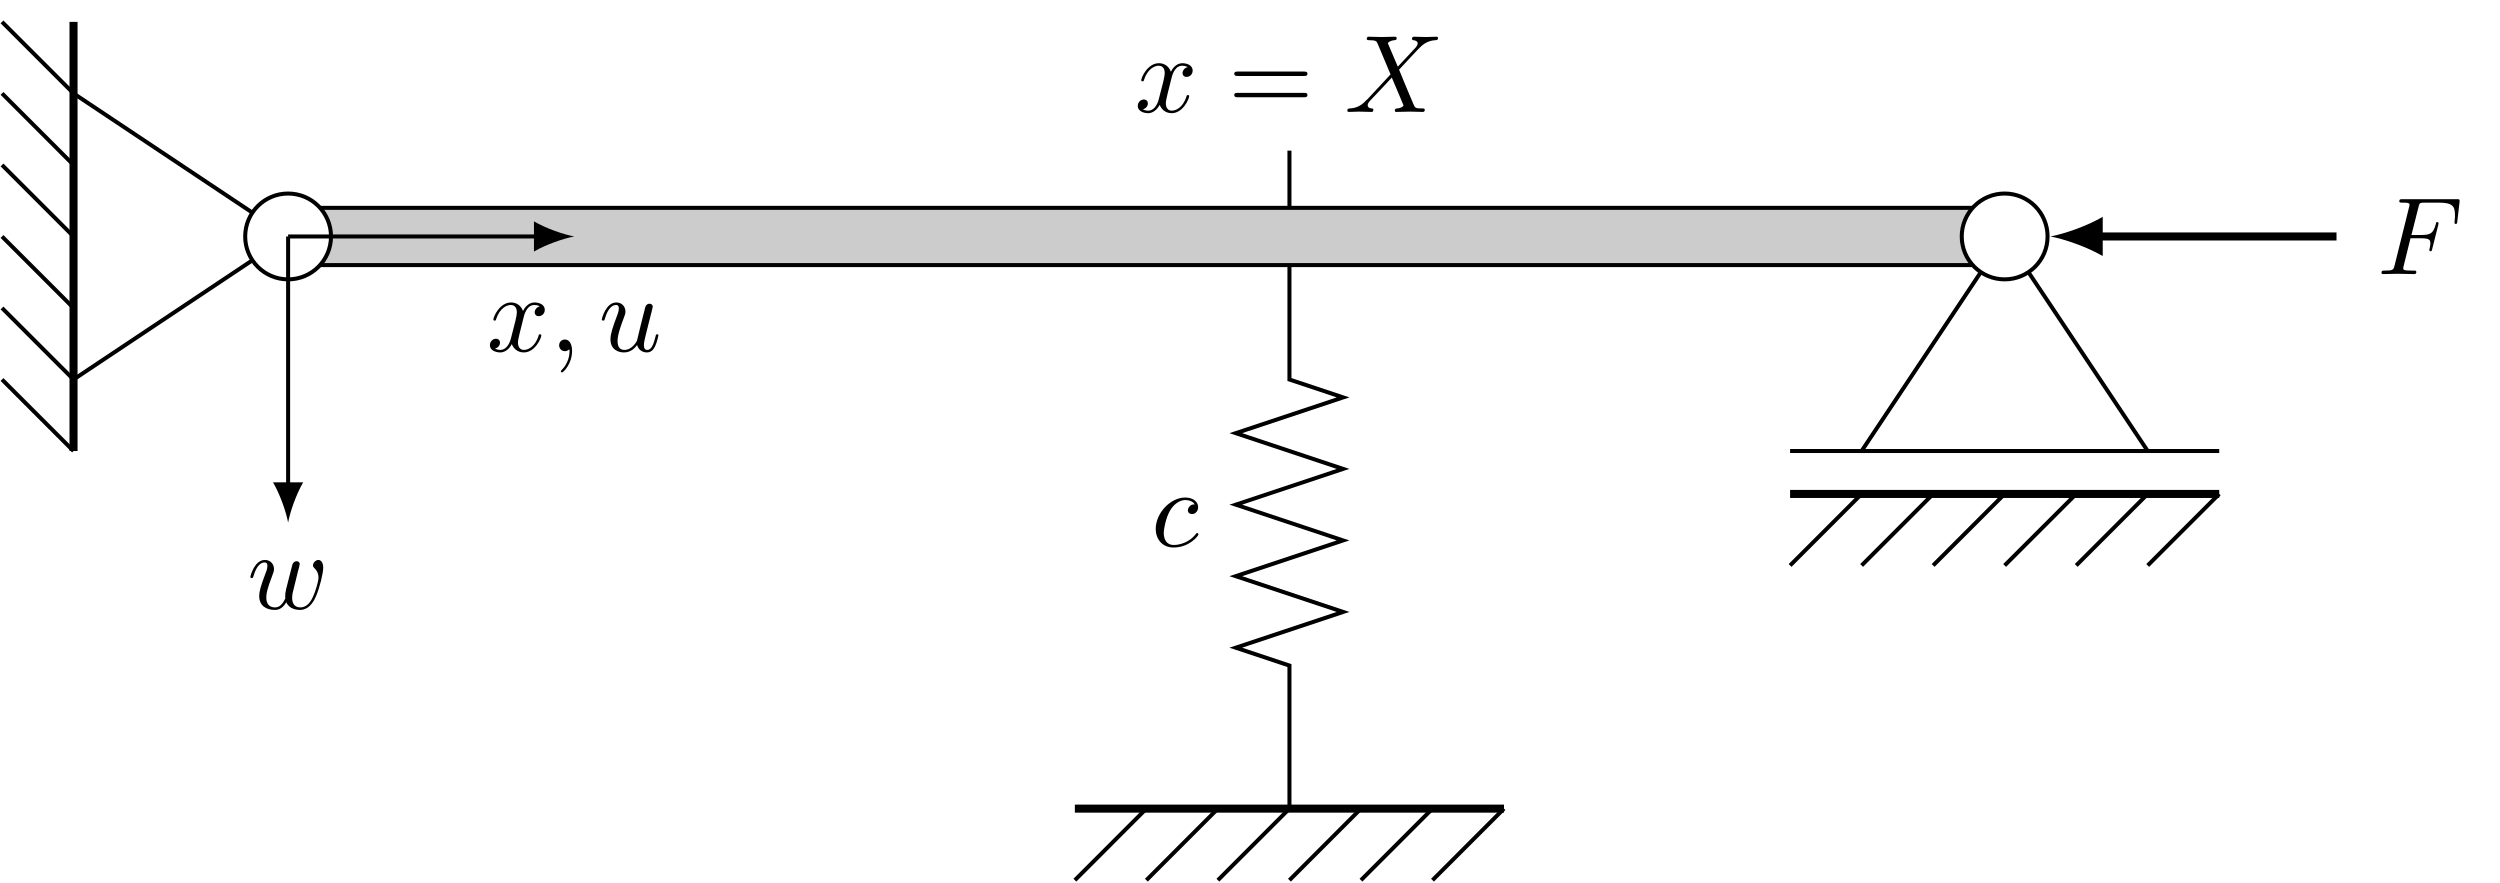
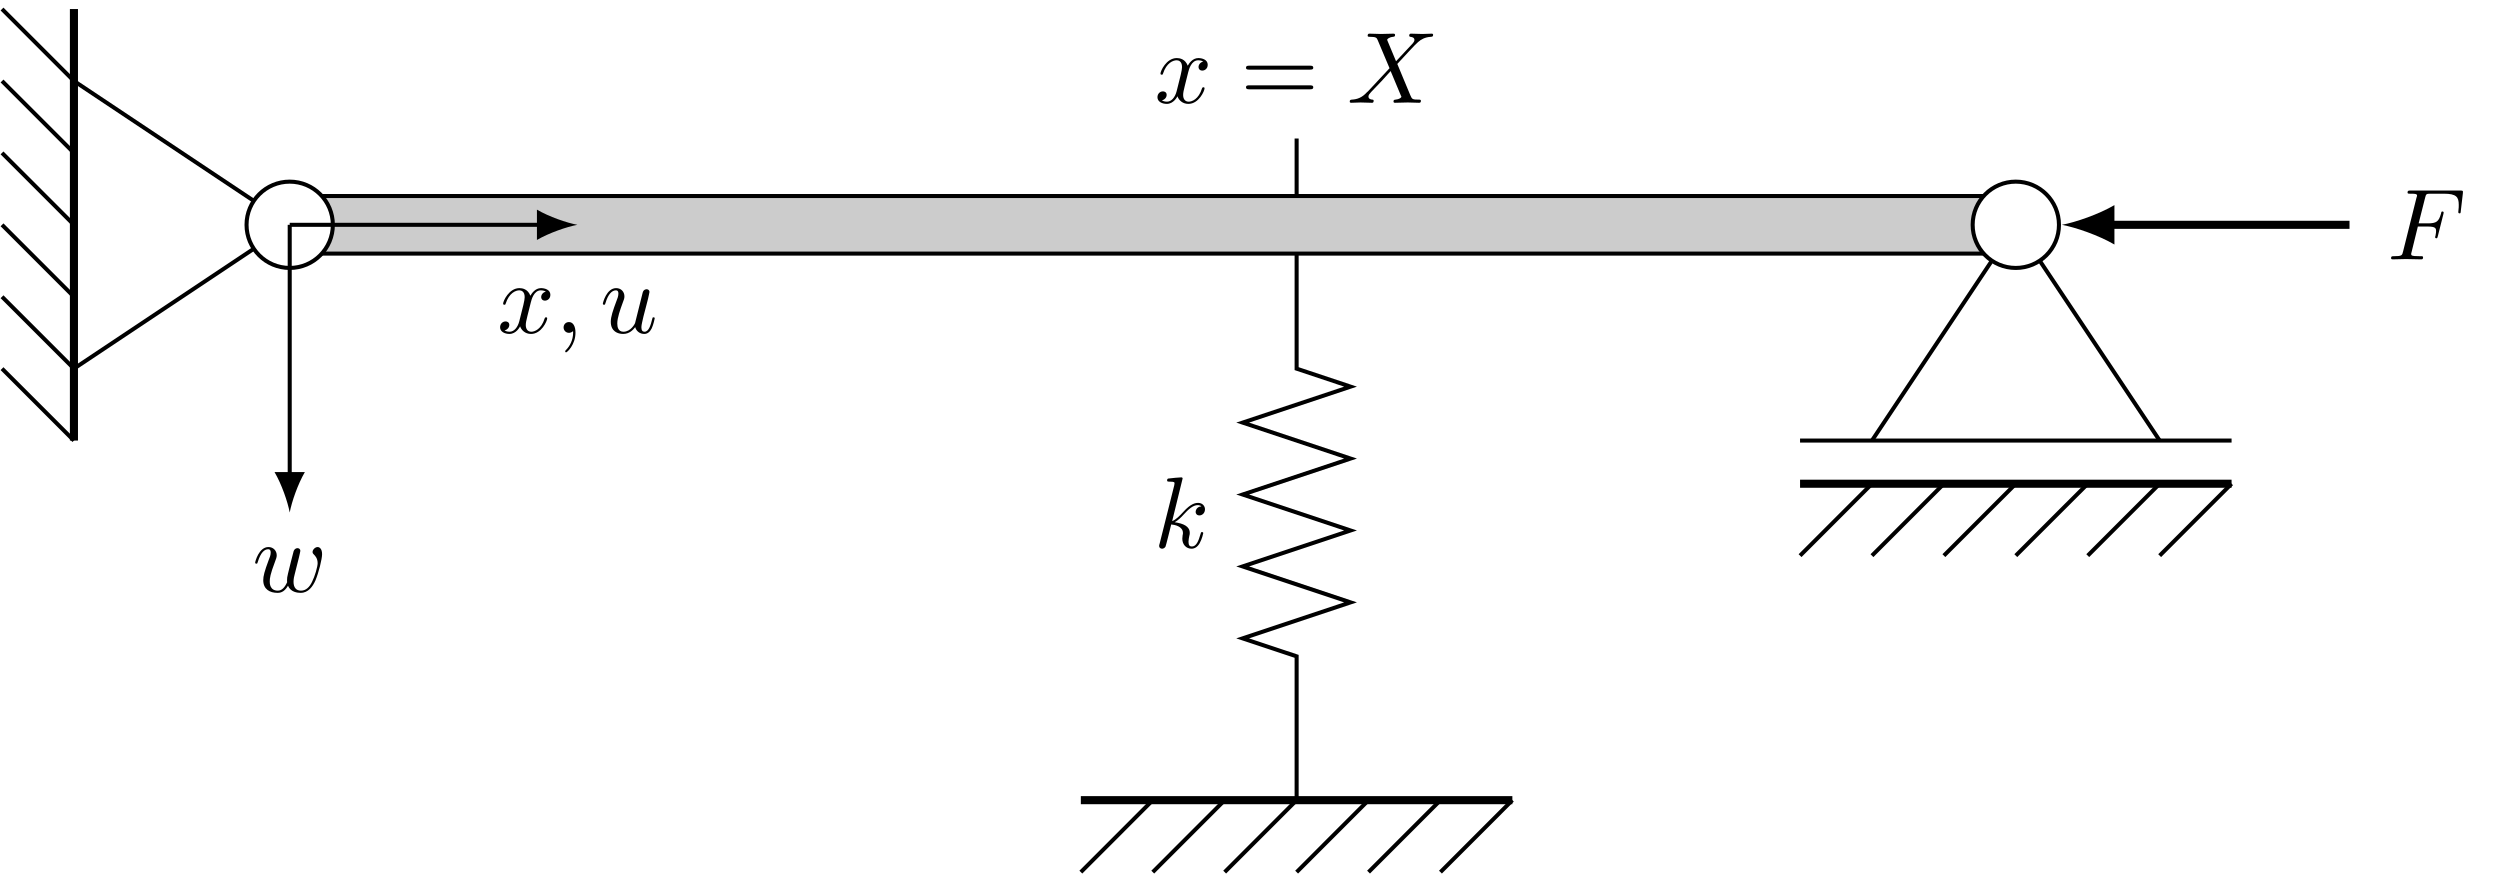
- <svg xmlns="http://www.w3.org/2000/svg" xmlns:xlink="http://www.w3.org/1999/xlink" width="247.707" height="87.408" viewBox="0 0 247.707 87.408">
+ <svg xmlns="http://www.w3.org/2000/svg" xmlns:xlink="http://www.w3.org/1999/xlink" width="492.672" height="172.262" viewBox="0 0 246.336 86.131">
  <defs>
    <g>
      <g id="glyph-0-0">
-         <path d="M 4.312 -4.141 C 4.141 -4.141 3.984 -4.141 3.844 -3.984 C 3.672 -3.828 3.641 -3.641 3.641 -3.562 C 3.641 -3.297 3.844 -3.188 4.047 -3.188 C 4.359 -3.188 4.656 -3.453 4.656 -3.875 C 4.656 -4.422 4.141 -4.828 3.375 -4.828 C 1.891 -4.828 0.453 -3.266 0.453 -1.719 C 0.453 -0.734 1.078 0.125 2.219 0.125 C 3.781 0.125 4.688 -1.031 4.688 -1.172 C 4.688 -1.234 4.625 -1.312 4.562 -1.312 C 4.5 -1.312 4.484 -1.281 4.422 -1.203 C 3.562 -0.125 2.359 -0.125 2.234 -0.125 C 1.547 -0.125 1.25 -0.656 1.25 -1.312 C 1.25 -1.75 1.469 -2.812 1.844 -3.484 C 2.188 -4.109 2.781 -4.578 3.375 -4.578 C 3.75 -4.578 4.172 -4.438 4.312 -4.141 Z M 4.312 -4.141 " />
+         <path d="M 2.859 -6.812 C 2.859 -6.812 2.859 -6.922 2.734 -6.922 C 2.5 -6.922 1.781 -6.844 1.516 -6.812 C 1.438 -6.812 1.328 -6.797 1.328 -6.625 C 1.328 -6.5 1.422 -6.5 1.562 -6.5 C 2.047 -6.5 2.062 -6.438 2.062 -6.328 L 2.031 -6.125 L 0.594 -0.391 C 0.547 -0.25 0.547 -0.234 0.547 -0.172 C 0.547 0.062 0.75 0.109 0.844 0.109 C 0.969 0.109 1.109 0.016 1.172 -0.094 C 1.219 -0.188 1.672 -2.031 1.734 -2.281 C 2.078 -2.25 2.891 -2.094 2.891 -1.438 C 2.891 -1.359 2.891 -1.328 2.859 -1.219 C 2.844 -1.109 2.828 -0.984 2.828 -0.875 C 2.828 -0.297 3.219 0.109 3.734 0.109 C 4.031 0.109 4.312 -0.047 4.531 -0.422 C 4.781 -0.859 4.891 -1.406 4.891 -1.422 C 4.891 -1.531 4.797 -1.531 4.766 -1.531 C 4.672 -1.531 4.656 -1.484 4.625 -1.344 C 4.422 -0.625 4.203 -0.109 3.766 -0.109 C 3.562 -0.109 3.438 -0.219 3.438 -0.578 C 3.438 -0.75 3.484 -0.984 3.516 -1.141 C 3.562 -1.312 3.562 -1.344 3.562 -1.453 C 3.562 -2.094 2.938 -2.375 2.078 -2.5 C 2.391 -2.672 2.719 -2.984 2.938 -3.234 C 3.422 -3.766 3.875 -4.188 4.359 -4.188 C 4.422 -4.188 4.438 -4.188 4.453 -4.172 C 4.578 -4.156 4.578 -4.156 4.672 -4.094 C 4.688 -4.094 4.688 -4.078 4.703 -4.062 C 4.234 -4.031 4.141 -3.641 4.141 -3.516 C 4.141 -3.359 4.25 -3.172 4.516 -3.172 C 4.781 -3.172 5.062 -3.391 5.062 -3.781 C 5.062 -4.078 4.828 -4.406 4.391 -4.406 C 4.109 -4.406 3.656 -4.328 2.938 -3.531 C 2.594 -3.156 2.203 -2.75 1.828 -2.609 Z M 2.859 -6.812 " />
      </g>
      <g id="glyph-0-1">
-         <path d="M 5.031 -3.703 C 5.094 -3.938 5.203 -4.344 5.203 -4.406 C 5.203 -4.609 5.047 -4.703 4.891 -4.703 C 4.75 -4.703 4.562 -4.609 4.484 -4.391 C 4.453 -4.312 3.938 -2.234 3.859 -1.953 C 3.781 -1.625 3.766 -1.422 3.766 -1.234 C 3.766 -1.109 3.766 -1.094 3.781 -1.031 C 3.516 -0.453 3.203 -0.125 2.766 -0.125 C 1.891 -0.125 1.891 -0.922 1.891 -1.109 C 1.891 -1.469 1.953 -1.891 2.469 -3.234 C 2.578 -3.562 2.656 -3.703 2.656 -3.922 C 2.656 -4.422 2.297 -4.828 1.75 -4.828 C 0.719 -4.828 0.312 -3.234 0.312 -3.141 C 0.312 -3.031 0.422 -3.031 0.453 -3.031 C 0.562 -3.031 0.562 -3.047 0.625 -3.234 C 0.922 -4.25 1.344 -4.578 1.719 -4.578 C 1.828 -4.578 2 -4.562 2 -4.219 C 2 -3.953 1.875 -3.641 1.797 -3.453 C 1.312 -2.172 1.188 -1.672 1.188 -1.25 C 1.188 -0.266 1.922 0.125 2.734 0.125 C 2.922 0.125 3.438 0.125 3.875 -0.641 C 4.156 0.047 4.906 0.125 5.234 0.125 C 6.047 0.125 6.531 -0.562 6.812 -1.219 C 7.188 -2.078 7.531 -3.531 7.531 -4.062 C 7.531 -4.656 7.234 -4.828 7.062 -4.828 C 6.781 -4.828 6.516 -4.531 6.516 -4.297 C 6.516 -4.156 6.578 -4.094 6.672 -4 C 6.797 -3.875 7.062 -3.594 7.062 -3.078 C 7.062 -2.703 6.75 -1.641 6.469 -1.078 C 6.188 -0.5 5.797 -0.125 5.266 -0.125 C 4.75 -0.125 4.453 -0.453 4.453 -1.062 C 4.453 -1.375 4.531 -1.719 4.578 -1.859 Z M 5.031 -3.703 " />
+         <path d="M 4.609 -3.375 C 4.656 -3.594 4.75 -3.969 4.75 -4.031 C 4.75 -4.203 4.609 -4.297 4.469 -4.297 C 4.344 -4.297 4.172 -4.219 4.094 -4.016 C 4.062 -3.953 3.594 -2.047 3.531 -1.781 C 3.453 -1.484 3.438 -1.312 3.438 -1.125 C 3.438 -1.016 3.438 -1 3.453 -0.953 C 3.219 -0.422 2.922 -0.109 2.531 -0.109 C 1.734 -0.109 1.734 -0.844 1.734 -1.016 C 1.734 -1.328 1.781 -1.719 2.25 -2.953 C 2.359 -3.25 2.422 -3.391 2.422 -3.594 C 2.422 -4.031 2.094 -4.406 1.609 -4.406 C 0.656 -4.406 0.297 -2.953 0.297 -2.875 C 0.297 -2.766 0.391 -2.766 0.406 -2.766 C 0.516 -2.766 0.516 -2.797 0.562 -2.953 C 0.844 -3.875 1.219 -4.188 1.578 -4.188 C 1.672 -4.188 1.828 -4.172 1.828 -3.859 C 1.828 -3.609 1.719 -3.328 1.641 -3.156 C 1.203 -1.984 1.094 -1.531 1.094 -1.141 C 1.094 -0.234 1.75 0.109 2.5 0.109 C 2.672 0.109 3.141 0.109 3.531 -0.594 C 3.797 0.047 4.484 0.109 4.781 0.109 C 5.531 0.109 5.969 -0.516 6.234 -1.109 C 6.562 -1.891 6.891 -3.234 6.891 -3.703 C 6.891 -4.25 6.625 -4.406 6.453 -4.406 C 6.203 -4.406 5.953 -4.141 5.953 -3.922 C 5.953 -3.797 6.016 -3.734 6.094 -3.656 C 6.203 -3.547 6.453 -3.297 6.453 -2.812 C 6.453 -2.469 6.172 -1.5 5.906 -0.984 C 5.656 -0.453 5.297 -0.109 4.812 -0.109 C 4.344 -0.109 4.078 -0.406 4.078 -0.984 C 4.078 -1.25 4.141 -1.562 4.188 -1.703 Z M 4.609 -3.375 " />
      </g>
      <g id="glyph-0-2">
-         <path d="M 3.641 -3.297 C 3.703 -3.578 3.953 -4.578 4.719 -4.578 C 4.781 -4.578 5.031 -4.578 5.266 -4.438 C 4.969 -4.391 4.75 -4.109 4.75 -3.844 C 4.75 -3.672 4.859 -3.469 5.156 -3.469 C 5.406 -3.469 5.75 -3.672 5.75 -4.094 C 5.75 -4.672 5.109 -4.828 4.734 -4.828 C 4.094 -4.828 3.719 -4.25 3.594 -3.984 C 3.312 -4.719 2.719 -4.828 2.406 -4.828 C 1.281 -4.828 0.656 -3.406 0.656 -3.141 C 0.656 -3.031 0.766 -3.031 0.781 -3.031 C 0.875 -3.031 0.906 -3.047 0.922 -3.156 C 1.297 -4.312 2.016 -4.578 2.391 -4.578 C 2.594 -4.578 2.984 -4.484 2.984 -3.844 C 2.984 -3.516 2.797 -2.781 2.391 -1.25 C 2.219 -0.578 1.828 -0.125 1.359 -0.125 C 1.281 -0.125 1.031 -0.125 0.812 -0.266 C 1.078 -0.312 1.312 -0.547 1.312 -0.844 C 1.312 -1.141 1.078 -1.234 0.922 -1.234 C 0.594 -1.234 0.312 -0.953 0.312 -0.594 C 0.312 -0.094 0.859 0.125 1.344 0.125 C 2.062 0.125 2.453 -0.641 2.484 -0.703 C 2.625 -0.312 3.016 0.125 3.672 0.125 C 4.781 0.125 5.406 -1.281 5.406 -1.562 C 5.406 -1.672 5.312 -1.672 5.281 -1.672 C 5.188 -1.672 5.156 -1.625 5.141 -1.547 C 4.781 -0.375 4.031 -0.125 3.688 -0.125 C 3.266 -0.125 3.094 -0.469 3.094 -0.844 C 3.094 -1.078 3.156 -1.312 3.266 -1.797 Z M 3.641 -3.297 " />
+         <path d="M 3.328 -3.016 C 3.391 -3.266 3.625 -4.188 4.312 -4.188 C 4.359 -4.188 4.609 -4.188 4.812 -4.062 C 4.531 -4 4.344 -3.766 4.344 -3.516 C 4.344 -3.359 4.453 -3.172 4.719 -3.172 C 4.938 -3.172 5.25 -3.344 5.25 -3.75 C 5.25 -4.266 4.672 -4.406 4.328 -4.406 C 3.75 -4.406 3.406 -3.875 3.281 -3.656 C 3.031 -4.312 2.5 -4.406 2.203 -4.406 C 1.172 -4.406 0.594 -3.125 0.594 -2.875 C 0.594 -2.766 0.703 -2.766 0.719 -2.766 C 0.797 -2.766 0.828 -2.797 0.844 -2.875 C 1.188 -3.938 1.844 -4.188 2.188 -4.188 C 2.375 -4.188 2.719 -4.094 2.719 -3.516 C 2.719 -3.203 2.547 -2.547 2.188 -1.141 C 2.031 -0.531 1.672 -0.109 1.234 -0.109 C 1.172 -0.109 0.953 -0.109 0.734 -0.234 C 0.984 -0.297 1.203 -0.5 1.203 -0.781 C 1.203 -1.047 0.984 -1.125 0.844 -1.125 C 0.531 -1.125 0.297 -0.875 0.297 -0.547 C 0.297 -0.094 0.781 0.109 1.219 0.109 C 1.891 0.109 2.25 -0.594 2.266 -0.641 C 2.391 -0.281 2.75 0.109 3.344 0.109 C 4.375 0.109 4.938 -1.172 4.938 -1.422 C 4.938 -1.531 4.859 -1.531 4.828 -1.531 C 4.734 -1.531 4.719 -1.484 4.688 -1.422 C 4.359 -0.344 3.688 -0.109 3.375 -0.109 C 2.984 -0.109 2.828 -0.422 2.828 -0.766 C 2.828 -0.984 2.875 -1.203 2.984 -1.641 Z M 3.328 -3.016 " />
      </g>
      <g id="glyph-0-3">
-         <path d="M 2.219 -0.016 C 2.219 -0.734 1.938 -1.156 1.516 -1.156 C 1.156 -1.156 0.938 -0.891 0.938 -0.578 C 0.938 -0.281 1.156 0 1.516 0 C 1.641 0 1.781 -0.047 1.891 -0.141 C 1.938 -0.156 1.938 -0.172 1.953 -0.172 C 1.969 -0.172 1.969 -0.156 1.969 -0.016 C 1.969 0.797 1.594 1.453 1.234 1.812 C 1.109 1.938 1.109 1.953 1.109 1.984 C 1.109 2.062 1.172 2.109 1.219 2.109 C 1.344 2.109 2.219 1.266 2.219 -0.016 Z M 2.219 -0.016 " />
+         <path d="M 2.031 -0.016 C 2.031 -0.672 1.781 -1.062 1.391 -1.062 C 1.062 -1.062 0.859 -0.812 0.859 -0.531 C 0.859 -0.266 1.062 0 1.391 0 C 1.5 0 1.641 -0.047 1.734 -0.125 C 1.766 -0.156 1.781 -0.156 1.781 -0.156 C 1.797 -0.156 1.797 -0.156 1.797 -0.016 C 1.797 0.734 1.453 1.328 1.125 1.656 C 1.016 1.766 1.016 1.781 1.016 1.812 C 1.016 1.891 1.062 1.922 1.109 1.922 C 1.219 1.922 2.031 1.156 2.031 -0.016 Z M 2.031 -0.016 " />
      </g>
      <g id="glyph-0-4">
-         <path d="M 3.812 -0.609 C 3.938 -0.156 4.312 0.125 4.781 0.125 C 5.172 0.125 5.422 -0.125 5.594 -0.484 C 5.781 -0.875 5.922 -1.531 5.922 -1.562 C 5.922 -1.672 5.828 -1.672 5.797 -1.672 C 5.688 -1.672 5.672 -1.625 5.641 -1.469 C 5.484 -0.859 5.281 -0.125 4.828 -0.125 C 4.594 -0.125 4.484 -0.266 4.484 -0.625 C 4.484 -0.859 4.609 -1.375 4.703 -1.75 L 5 -2.938 C 5.031 -3.094 5.141 -3.516 5.188 -3.672 C 5.25 -3.922 5.359 -4.344 5.359 -4.406 C 5.359 -4.609 5.203 -4.703 5.031 -4.703 C 4.984 -4.703 4.703 -4.688 4.609 -4.312 C 4.406 -3.516 3.922 -1.609 3.797 -1.031 C 3.781 -1 3.344 -0.125 2.547 -0.125 C 1.984 -0.125 1.875 -0.609 1.875 -1.016 C 1.875 -1.625 2.188 -2.484 2.469 -3.234 C 2.594 -3.562 2.656 -3.719 2.656 -3.922 C 2.656 -4.422 2.297 -4.828 1.75 -4.828 C 0.719 -4.828 0.312 -3.234 0.312 -3.141 C 0.312 -3.031 0.422 -3.031 0.453 -3.031 C 0.562 -3.031 0.562 -3.047 0.625 -3.234 C 0.891 -4.172 1.312 -4.578 1.719 -4.578 C 1.828 -4.578 2 -4.562 2 -4.219 C 2 -3.953 1.875 -3.641 1.812 -3.484 C 1.406 -2.406 1.172 -1.719 1.172 -1.188 C 1.172 -0.156 1.938 0.125 2.516 0.125 C 3.234 0.125 3.625 -0.375 3.812 -0.609 Z M 3.812 -0.609 " />
+         <path d="M 3.484 -0.562 C 3.594 -0.156 3.953 0.109 4.375 0.109 C 4.719 0.109 4.953 -0.125 5.109 -0.438 C 5.281 -0.797 5.406 -1.406 5.406 -1.422 C 5.406 -1.531 5.328 -1.531 5.297 -1.531 C 5.188 -1.531 5.188 -1.484 5.156 -1.344 C 5.016 -0.781 4.828 -0.109 4.406 -0.109 C 4.203 -0.109 4.094 -0.234 4.094 -0.562 C 4.094 -0.781 4.219 -1.25 4.297 -1.609 L 4.578 -2.688 C 4.609 -2.828 4.703 -3.203 4.75 -3.359 C 4.797 -3.594 4.891 -3.969 4.891 -4.031 C 4.891 -4.203 4.75 -4.297 4.609 -4.297 C 4.562 -4.297 4.297 -4.281 4.219 -3.953 C 4.031 -3.219 3.594 -1.469 3.469 -0.953 C 3.453 -0.906 3.062 -0.109 2.328 -0.109 C 1.812 -0.109 1.719 -0.562 1.719 -0.922 C 1.719 -1.484 2 -2.266 2.25 -2.953 C 2.375 -3.266 2.422 -3.406 2.422 -3.594 C 2.422 -4.031 2.109 -4.406 1.609 -4.406 C 0.656 -4.406 0.297 -2.953 0.297 -2.875 C 0.297 -2.766 0.391 -2.766 0.406 -2.766 C 0.516 -2.766 0.516 -2.797 0.562 -2.953 C 0.812 -3.812 1.203 -4.188 1.578 -4.188 C 1.672 -4.188 1.828 -4.172 1.828 -3.859 C 1.828 -3.625 1.719 -3.328 1.656 -3.188 C 1.281 -2.188 1.078 -1.578 1.078 -1.094 C 1.078 -0.141 1.766 0.109 2.297 0.109 C 2.953 0.109 3.312 -0.344 3.484 -0.562 Z M 3.484 -0.562 " />
      </g>
      <g id="glyph-0-5">
-         <path d="M 3.297 -3.547 L 4.359 -3.547 C 5.188 -3.547 5.266 -3.375 5.266 -3.047 C 5.266 -2.984 5.266 -2.844 5.188 -2.516 C 5.172 -2.469 5.156 -2.422 5.156 -2.406 C 5.156 -2.312 5.219 -2.266 5.297 -2.266 C 5.406 -2.266 5.406 -2.297 5.453 -2.5 L 6.047 -4.859 C 6.078 -4.984 6.078 -5 6.078 -5.031 C 6.078 -5.062 6.062 -5.156 5.953 -5.156 C 5.844 -5.156 5.828 -5.109 5.797 -4.922 C 5.562 -4.078 5.312 -3.875 4.391 -3.875 L 3.391 -3.875 L 4.094 -6.656 C 4.188 -7.031 4.203 -7.078 4.672 -7.078 L 6.125 -7.078 C 7.453 -7.078 7.703 -6.719 7.703 -5.875 C 7.703 -5.625 7.703 -5.578 7.672 -5.297 C 7.656 -5.141 7.656 -5.125 7.656 -5.094 C 7.656 -5.031 7.688 -4.969 7.781 -4.969 C 7.906 -4.969 7.922 -5.031 7.938 -5.234 L 8.156 -7.125 C 8.188 -7.422 8.141 -7.422 7.859 -7.422 L 2.516 -7.422 C 2.297 -7.422 2.188 -7.422 2.188 -7.203 C 2.188 -7.078 2.297 -7.078 2.5 -7.078 C 2.906 -7.078 3.203 -7.078 3.203 -6.875 C 3.203 -6.844 3.203 -6.812 3.156 -6.625 L 1.719 -0.844 C 1.609 -0.422 1.578 -0.344 0.719 -0.344 C 0.531 -0.344 0.422 -0.344 0.422 -0.125 C 0.422 0 0.547 0 0.578 0 C 0.891 0 1.703 -0.031 2.016 -0.031 C 2.375 -0.031 3.281 0 3.641 0 C 3.734 0 3.875 0 3.875 -0.203 C 3.875 -0.297 3.812 -0.312 3.812 -0.328 C 3.781 -0.344 3.75 -0.344 3.5 -0.344 C 3.266 -0.344 3.203 -0.344 2.938 -0.359 C 2.625 -0.391 2.578 -0.438 2.578 -0.578 C 2.578 -0.594 2.578 -0.672 2.625 -0.828 Z M 3.297 -3.547 " />
+         <path d="M 3.016 -3.234 L 3.984 -3.234 C 4.734 -3.234 4.812 -3.078 4.812 -2.797 C 4.812 -2.719 4.812 -2.609 4.75 -2.297 C 4.719 -2.25 4.719 -2.219 4.719 -2.188 C 4.719 -2.109 4.781 -2.078 4.828 -2.078 C 4.938 -2.078 4.938 -2.109 4.984 -2.281 L 5.531 -4.453 C 5.562 -4.562 5.562 -4.578 5.562 -4.609 C 5.562 -4.625 5.547 -4.719 5.438 -4.719 C 5.344 -4.719 5.328 -4.672 5.297 -4.5 C 5.078 -3.734 4.859 -3.547 4 -3.547 L 3.094 -3.547 L 3.734 -6.078 C 3.828 -6.438 3.844 -6.469 4.281 -6.469 L 5.594 -6.469 C 6.812 -6.469 7.047 -6.141 7.047 -5.375 C 7.047 -5.141 7.047 -5.109 7.016 -4.828 C 7 -4.703 7 -4.688 7 -4.656 C 7 -4.609 7.031 -4.531 7.125 -4.531 C 7.234 -4.531 7.234 -4.594 7.25 -4.781 L 7.453 -6.516 C 7.484 -6.781 7.438 -6.781 7.188 -6.781 L 2.297 -6.781 C 2.109 -6.781 2 -6.781 2 -6.578 C 2 -6.469 2.094 -6.469 2.281 -6.469 C 2.656 -6.469 2.938 -6.469 2.938 -6.297 C 2.938 -6.25 2.938 -6.234 2.875 -6.047 L 1.562 -0.781 C 1.469 -0.391 1.453 -0.312 0.656 -0.312 C 0.484 -0.312 0.375 -0.312 0.375 -0.125 C 0.375 0 0.5 0 0.531 0 C 0.812 0 1.562 -0.031 1.844 -0.031 C 2.172 -0.031 3 0 3.328 0 C 3.422 0 3.531 0 3.531 -0.188 C 3.531 -0.266 3.484 -0.297 3.484 -0.297 C 3.453 -0.312 3.422 -0.312 3.203 -0.312 C 2.984 -0.312 2.938 -0.312 2.688 -0.328 C 2.391 -0.359 2.359 -0.406 2.359 -0.531 C 2.359 -0.547 2.359 -0.609 2.406 -0.75 Z M 3.016 -3.234 " />
      </g>
      <g id="glyph-0-6">
-         <path d="M 5.297 -4.484 L 4.375 -6.656 C 4.344 -6.734 4.312 -6.781 4.312 -6.797 C 4.312 -6.859 4.5 -7.062 4.969 -7.109 C 5.078 -7.125 5.188 -7.125 5.188 -7.312 C 5.188 -7.453 5.047 -7.453 5.016 -7.453 C 4.562 -7.453 4.094 -7.422 3.641 -7.422 C 3.375 -7.422 2.688 -7.453 2.422 -7.453 C 2.359 -7.453 2.219 -7.453 2.219 -7.234 C 2.219 -7.109 2.328 -7.109 2.469 -7.109 C 3.125 -7.109 3.203 -7 3.297 -6.766 L 4.578 -3.719 L 2.281 -1.25 L 2.141 -1.125 C 1.609 -0.547 1.094 -0.375 0.531 -0.344 C 0.391 -0.328 0.297 -0.328 0.297 -0.125 C 0.297 -0.109 0.297 0 0.438 0 C 0.766 0 1.125 -0.031 1.469 -0.031 C 1.859 -0.031 2.297 0 2.688 0 C 2.75 0 2.875 0 2.875 -0.219 C 2.875 -0.328 2.766 -0.344 2.75 -0.344 C 2.656 -0.344 2.312 -0.375 2.312 -0.672 C 2.312 -0.844 2.469 -1.031 2.609 -1.172 L 3.719 -2.344 L 4.703 -3.406 L 5.797 -0.812 C 5.844 -0.688 5.859 -0.672 5.859 -0.656 C 5.859 -0.562 5.656 -0.375 5.219 -0.344 C 5.109 -0.328 5 -0.312 5 -0.125 C 5 0 5.125 0 5.172 0 C 5.469 0 6.234 -0.031 6.547 -0.031 C 6.812 -0.031 7.484 0 7.75 0 C 7.828 0 7.969 0 7.969 -0.203 C 7.969 -0.344 7.859 -0.344 7.766 -0.344 C 7.031 -0.344 7.016 -0.375 6.828 -0.812 C 6.406 -1.828 5.672 -3.531 5.422 -4.188 C 6.156 -4.953 7.312 -6.25 7.656 -6.547 C 7.969 -6.812 8.391 -7.078 9.047 -7.109 C 9.188 -7.125 9.281 -7.125 9.281 -7.328 C 9.281 -7.344 9.281 -7.453 9.141 -7.453 C 8.812 -7.453 8.453 -7.422 8.109 -7.422 C 7.703 -7.422 7.297 -7.453 6.906 -7.453 C 6.844 -7.453 6.703 -7.453 6.703 -7.234 C 6.703 -7.156 6.75 -7.125 6.828 -7.109 C 6.922 -7.094 7.266 -7.078 7.266 -6.766 C 7.266 -6.625 7.141 -6.484 7.062 -6.375 Z M 5.297 -4.484 " />
+         <path d="M 4.828 -4.094 L 4 -6.078 C 3.969 -6.156 3.953 -6.203 3.953 -6.203 C 3.953 -6.266 4.109 -6.453 4.531 -6.5 C 4.641 -6.516 4.734 -6.516 4.734 -6.688 C 4.734 -6.812 4.609 -6.812 4.578 -6.812 C 4.172 -6.812 3.75 -6.781 3.328 -6.781 C 3.078 -6.781 2.469 -6.812 2.219 -6.812 C 2.156 -6.812 2.031 -6.812 2.031 -6.609 C 2.031 -6.5 2.141 -6.5 2.266 -6.5 C 2.859 -6.5 2.922 -6.406 3.016 -6.188 L 4.188 -3.406 L 2.078 -1.141 L 1.953 -1.031 C 1.469 -0.5 1 -0.344 0.484 -0.312 C 0.359 -0.297 0.266 -0.297 0.266 -0.109 C 0.266 -0.094 0.266 0 0.406 0 C 0.703 0 1.031 -0.031 1.328 -0.031 C 1.703 -0.031 2.094 0 2.453 0 C 2.516 0 2.625 0 2.625 -0.203 C 2.625 -0.297 2.531 -0.312 2.516 -0.312 C 2.422 -0.312 2.109 -0.344 2.109 -0.625 C 2.109 -0.781 2.266 -0.938 2.375 -1.062 L 3.406 -2.141 L 4.297 -3.125 L 5.297 -0.734 C 5.344 -0.625 5.359 -0.625 5.359 -0.594 C 5.359 -0.516 5.156 -0.344 4.781 -0.312 C 4.672 -0.297 4.578 -0.297 4.578 -0.125 C 4.578 0 4.688 0 4.719 0 C 5 0 5.703 -0.031 5.984 -0.031 C 6.234 -0.031 6.844 0 7.094 0 C 7.156 0 7.281 0 7.281 -0.188 C 7.281 -0.312 7.172 -0.312 7.094 -0.312 C 6.438 -0.312 6.406 -0.344 6.234 -0.75 C 5.859 -1.672 5.188 -3.234 4.953 -3.828 C 5.625 -4.531 6.672 -5.719 7 -5.984 C 7.281 -6.234 7.672 -6.469 8.266 -6.5 C 8.391 -6.516 8.484 -6.516 8.484 -6.703 C 8.484 -6.703 8.484 -6.812 8.359 -6.812 C 8.062 -6.812 7.719 -6.781 7.422 -6.781 C 7.047 -6.781 6.672 -6.812 6.312 -6.812 C 6.25 -6.812 6.125 -6.812 6.125 -6.609 C 6.125 -6.547 6.172 -6.516 6.234 -6.5 C 6.328 -6.484 6.641 -6.469 6.641 -6.188 C 6.641 -6.047 6.531 -5.922 6.453 -5.828 Z M 4.828 -4.094 " />
      </g>
      <g id="glyph-1-0">
-         <path d="M 7.5 -3.562 C 7.656 -3.562 7.859 -3.562 7.859 -3.781 C 7.859 -4 7.656 -4 7.5 -4 L 0.969 -4 C 0.812 -4 0.609 -4 0.609 -3.781 C 0.609 -3.562 0.812 -3.562 0.984 -3.562 Z M 7.5 -1.453 C 7.656 -1.453 7.859 -1.453 7.859 -1.672 C 7.859 -1.891 7.656 -1.891 7.5 -1.891 L 0.984 -1.891 C 0.812 -1.891 0.609 -1.891 0.609 -1.672 C 0.609 -1.453 0.812 -1.453 0.969 -1.453 Z M 7.5 -1.453 " />
+         <path d="M 6.844 -3.266 C 7 -3.266 7.188 -3.266 7.188 -3.453 C 7.188 -3.656 7 -3.656 6.859 -3.656 L 0.891 -3.656 C 0.75 -3.656 0.562 -3.656 0.562 -3.453 C 0.562 -3.266 0.75 -3.266 0.891 -3.266 Z M 6.859 -1.328 C 7 -1.328 7.188 -1.328 7.188 -1.531 C 7.188 -1.719 7 -1.719 6.844 -1.719 L 0.891 -1.719 C 0.75 -1.719 0.562 -1.719 0.562 -1.531 C 0.562 -1.328 0.75 -1.328 0.891 -1.328 Z M 6.859 -1.328 " />
      </g>
    </g>
    <clipPath id="clip-0">
-       <path clip-rule="nonzero" d="M 136 74 L 155 74 L 155 87.406 L 136 87.406 Z M 136 74 " />
+       <path clip-rule="nonzero" d="M 136 73 L 155 73 L 155 86.133 L 136 86.133 Z M 136 73 " />
    </clipPath>
    <clipPath id="clip-1">
-       <path clip-rule="nonzero" d="M 129 74 L 148 74 L 148 87.406 L 129 87.406 Z M 129 74 " />
+       <path clip-rule="nonzero" d="M 129 73 L 148 73 L 148 86.133 L 129 86.133 Z M 129 73 " />
    </clipPath>
    <clipPath id="clip-2">
-       <path clip-rule="nonzero" d="M 122 74 L 141 74 L 141 87.406 L 122 87.406 Z M 122 74 " />
+       <path clip-rule="nonzero" d="M 122 73 L 141 73 L 141 86.133 L 122 86.133 Z M 122 73 " />
    </clipPath>
    <clipPath id="clip-3">
-       <path clip-rule="nonzero" d="M 115 74 L 134 74 L 134 87.406 L 115 87.406 Z M 115 74 " />
+       <path clip-rule="nonzero" d="M 115 73 L 134 73 L 134 86.133 L 115 86.133 Z M 115 73 " />
    </clipPath>
    <clipPath id="clip-4">
-       <path clip-rule="nonzero" d="M 107 74 L 127 74 L 127 87.406 L 107 87.406 Z M 107 74 " />
+       <path clip-rule="nonzero" d="M 107 73 L 127 73 L 127 86.133 L 107 86.133 Z M 107 73 " />
    </clipPath>
    <clipPath id="clip-5">
-       <path clip-rule="nonzero" d="M 100 74 L 120 74 L 120 87.406 L 100 87.406 Z M 100 74 " />
+       <path clip-rule="nonzero" d="M 100 73 L 120 73 L 120 86.133 L 100 86.133 Z M 100 73 " />
    </clipPath>
    <clipPath id="clip-6">
-       <path clip-rule="nonzero" d="M 231 16 L 247.707 16 L 247.707 31 L 231 31 Z M 231 16 " />
+       <path clip-rule="nonzero" d="M 231 15 L 246.336 15 L 246.336 29 L 231 29 Z M 231 15 " />
    </clipPath>
  </defs>
-   <path fill="none" stroke-width="0.797" stroke-linecap="butt" stroke-linejoin="miter" stroke="rgb(0%, 0%, 0%)" stroke-opacity="1" stroke-miterlimit="10" d="M -21.261 21.261 L -21.261 -21.259 " transform="matrix(1, 0, 0, -1, 28.546, 23.429)" />
-   <path fill="none" stroke-width="0.399" stroke-linecap="butt" stroke-linejoin="miter" stroke="rgb(0%, 0%, 0%)" stroke-opacity="1" stroke-miterlimit="10" d="M -21.261 -21.259 L -28.347 -14.173 " transform="matrix(1, 0, 0, -1, 28.546, 23.429)" />
-   <path fill="none" stroke-width="0.399" stroke-linecap="butt" stroke-linejoin="miter" stroke="rgb(0%, 0%, 0%)" stroke-opacity="1" stroke-miterlimit="10" d="M -21.261 -14.173 L -28.347 -7.087 " transform="matrix(1, 0, 0, -1, 28.546, 23.429)" />
-   <path fill="none" stroke-width="0.399" stroke-linecap="butt" stroke-linejoin="miter" stroke="rgb(0%, 0%, 0%)" stroke-opacity="1" stroke-miterlimit="10" d="M -21.261 -7.087 L -28.347 -0.001 " transform="matrix(1, 0, 0, -1, 28.546, 23.429)" />
-   <path fill="none" stroke-width="0.399" stroke-linecap="butt" stroke-linejoin="miter" stroke="rgb(0%, 0%, 0%)" stroke-opacity="1" stroke-miterlimit="10" d="M -21.261 -0.001 L -28.347 7.085 " transform="matrix(1, 0, 0, -1, 28.546, 23.429)" />
-   <path fill="none" stroke-width="0.399" stroke-linecap="butt" stroke-linejoin="miter" stroke="rgb(0%, 0%, 0%)" stroke-opacity="1" stroke-miterlimit="10" d="M -21.261 7.085 L -28.347 14.175 " transform="matrix(1, 0, 0, -1, 28.546, 23.429)" />
-   <path fill="none" stroke-width="0.399" stroke-linecap="butt" stroke-linejoin="miter" stroke="rgb(0%, 0%, 0%)" stroke-opacity="1" stroke-miterlimit="10" d="M -21.261 14.175 L -28.347 21.261 " transform="matrix(1, 0, 0, -1, 28.546, 23.429)" />
-   <path fill="none" stroke-width="0.399" stroke-linecap="butt" stroke-linejoin="miter" stroke="rgb(0%, 0%, 0%)" stroke-opacity="1" stroke-miterlimit="10" d="M 99.216 -56.692 L 99.216 -42.52 L 93.899 -40.747 L 104.528 -37.204 L 93.899 -33.661 L 104.528 -30.118 L 93.899 -26.575 L 104.528 -23.032 L 93.899 -19.489 L 104.528 -15.946 L 99.216 -14.173 L 99.216 -0.001 " transform="matrix(1, 0, 0, -1, 28.546, 23.429)" />
-   <path fill="none" stroke-width="0.797" stroke-linecap="butt" stroke-linejoin="miter" stroke="rgb(0%, 0%, 0%)" stroke-opacity="1" stroke-miterlimit="10" d="M 148.821 -25.512 L 191.341 -25.512 " transform="matrix(1, 0, 0, -1, 28.546, 23.429)" />
-   <path fill="none" stroke-width="0.399" stroke-linecap="butt" stroke-linejoin="miter" stroke="rgb(0%, 0%, 0%)" stroke-opacity="1" stroke-miterlimit="10" d="M 191.341 -25.512 L 184.255 -32.598 " transform="matrix(1, 0, 0, -1, 28.546, 23.429)" />
-   <path fill="none" stroke-width="0.399" stroke-linecap="butt" stroke-linejoin="miter" stroke="rgb(0%, 0%, 0%)" stroke-opacity="1" stroke-miterlimit="10" d="M 184.255 -25.512 L 177.169 -32.598 " transform="matrix(1, 0, 0, -1, 28.546, 23.429)" />
-   <path fill="none" stroke-width="0.399" stroke-linecap="butt" stroke-linejoin="miter" stroke="rgb(0%, 0%, 0%)" stroke-opacity="1" stroke-miterlimit="10" d="M 177.169 -25.512 L 170.079 -32.598 " transform="matrix(1, 0, 0, -1, 28.546, 23.429)" />
-   <path fill="none" stroke-width="0.399" stroke-linecap="butt" stroke-linejoin="miter" stroke="rgb(0%, 0%, 0%)" stroke-opacity="1" stroke-miterlimit="10" d="M 170.079 -25.512 L 162.993 -32.598 " transform="matrix(1, 0, 0, -1, 28.546, 23.429)" />
-   <path fill="none" stroke-width="0.399" stroke-linecap="butt" stroke-linejoin="miter" stroke="rgb(0%, 0%, 0%)" stroke-opacity="1" stroke-miterlimit="10" d="M 162.993 -25.512 L 155.907 -32.598 " transform="matrix(1, 0, 0, -1, 28.546, 23.429)" />
-   <path fill="none" stroke-width="0.399" stroke-linecap="butt" stroke-linejoin="miter" stroke="rgb(0%, 0%, 0%)" stroke-opacity="1" stroke-miterlimit="10" d="M 155.907 -25.512 L 148.821 -32.598 " transform="matrix(1, 0, 0, -1, 28.546, 23.429)" />
-   <path fill="none" stroke-width="0.797" stroke-linecap="butt" stroke-linejoin="miter" stroke="rgb(0%, 0%, 0%)" stroke-opacity="1" stroke-miterlimit="10" d="M 77.954 -56.692 L 120.474 -56.692 " transform="matrix(1, 0, 0, -1, 28.546, 23.429)" />
+   <path fill="none" stroke-width="0.797" stroke-linecap="butt" stroke-linejoin="miter" stroke="rgb(0%, 0%, 0%)" stroke-opacity="1" stroke-miterlimit="10" d="M -21.261 21.261 L -21.261 -21.258 " transform="matrix(1, 0, 0, -1, 28.546, 22.152)" />
+   <path fill="none" stroke-width="0.399" stroke-linecap="butt" stroke-linejoin="miter" stroke="rgb(0%, 0%, 0%)" stroke-opacity="1" stroke-miterlimit="10" d="M -21.261 -21.258 L -28.347 -14.172 " transform="matrix(1, 0, 0, -1, 28.546, 22.152)" />
+   <path fill="none" stroke-width="0.399" stroke-linecap="butt" stroke-linejoin="miter" stroke="rgb(0%, 0%, 0%)" stroke-opacity="1" stroke-miterlimit="10" d="M -21.261 -14.172 L -28.347 -7.086 " transform="matrix(1, 0, 0, -1, 28.546, 22.152)" />
+   <path fill="none" stroke-width="0.399" stroke-linecap="butt" stroke-linejoin="miter" stroke="rgb(0%, 0%, 0%)" stroke-opacity="1" stroke-miterlimit="10" d="M -21.261 -7.086 L -28.347 -0 " transform="matrix(1, 0, 0, -1, 28.546, 22.152)" />
+   <path fill="none" stroke-width="0.399" stroke-linecap="butt" stroke-linejoin="miter" stroke="rgb(0%, 0%, 0%)" stroke-opacity="1" stroke-miterlimit="10" d="M -21.261 -0 L -28.347 7.086 " transform="matrix(1, 0, 0, -1, 28.546, 22.152)" />
+   <path fill="none" stroke-width="0.399" stroke-linecap="butt" stroke-linejoin="miter" stroke="rgb(0%, 0%, 0%)" stroke-opacity="1" stroke-miterlimit="10" d="M -21.261 7.086 L -28.347 14.172 " transform="matrix(1, 0, 0, -1, 28.546, 22.152)" />
+   <path fill="none" stroke-width="0.399" stroke-linecap="butt" stroke-linejoin="miter" stroke="rgb(0%, 0%, 0%)" stroke-opacity="1" stroke-miterlimit="10" d="M -21.261 14.172 L -28.347 21.261 " transform="matrix(1, 0, 0, -1, 28.546, 22.152)" />
+   <path fill="none" stroke-width="0.399" stroke-linecap="butt" stroke-linejoin="miter" stroke="rgb(0%, 0%, 0%)" stroke-opacity="1" stroke-miterlimit="10" d="M 99.216 -56.692 L 99.216 -42.52 L 93.899 -40.75 L 104.528 -37.203 L 93.899 -33.66 L 104.528 -30.118 L 93.899 -26.575 L 104.528 -23.032 L 93.899 -19.489 L 104.528 -15.946 L 99.216 -14.172 L 99.216 -0 " transform="matrix(1, 0, 0, -1, 28.546, 22.152)" />
+   <path fill="none" stroke-width="0.797" stroke-linecap="butt" stroke-linejoin="miter" stroke="rgb(0%, 0%, 0%)" stroke-opacity="1" stroke-miterlimit="10" d="M 148.821 -25.512 L 191.341 -25.512 " transform="matrix(1, 0, 0, -1, 28.546, 22.152)" />
+   <path fill="none" stroke-width="0.399" stroke-linecap="butt" stroke-linejoin="miter" stroke="rgb(0%, 0%, 0%)" stroke-opacity="1" stroke-miterlimit="10" d="M 191.341 -25.512 L 184.255 -32.598 " transform="matrix(1, 0, 0, -1, 28.546, 22.152)" />
+   <path fill="none" stroke-width="0.399" stroke-linecap="butt" stroke-linejoin="miter" stroke="rgb(0%, 0%, 0%)" stroke-opacity="1" stroke-miterlimit="10" d="M 184.255 -25.512 L 177.169 -32.598 " transform="matrix(1, 0, 0, -1, 28.546, 22.152)" />
+   <path fill="none" stroke-width="0.399" stroke-linecap="butt" stroke-linejoin="miter" stroke="rgb(0%, 0%, 0%)" stroke-opacity="1" stroke-miterlimit="10" d="M 177.169 -25.512 L 170.079 -32.598 " transform="matrix(1, 0, 0, -1, 28.546, 22.152)" />
+   <path fill="none" stroke-width="0.399" stroke-linecap="butt" stroke-linejoin="miter" stroke="rgb(0%, 0%, 0%)" stroke-opacity="1" stroke-miterlimit="10" d="M 170.079 -25.512 L 162.993 -32.598 " transform="matrix(1, 0, 0, -1, 28.546, 22.152)" />
+   <path fill="none" stroke-width="0.399" stroke-linecap="butt" stroke-linejoin="miter" stroke="rgb(0%, 0%, 0%)" stroke-opacity="1" stroke-miterlimit="10" d="M 162.993 -25.512 L 155.907 -32.598 " transform="matrix(1, 0, 0, -1, 28.546, 22.152)" />
+   <path fill="none" stroke-width="0.399" stroke-linecap="butt" stroke-linejoin="miter" stroke="rgb(0%, 0%, 0%)" stroke-opacity="1" stroke-miterlimit="10" d="M 155.907 -25.512 L 148.821 -32.598 " transform="matrix(1, 0, 0, -1, 28.546, 22.152)" />
+   <path fill="none" stroke-width="0.797" stroke-linecap="butt" stroke-linejoin="miter" stroke="rgb(0%, 0%, 0%)" stroke-opacity="1" stroke-miterlimit="10" d="M 77.954 -56.692 L 120.474 -56.692 " transform="matrix(1, 0, 0, -1, 28.546, 22.152)" />
  <g clip-path="url(#clip-0)">
-     <path fill="none" stroke-width="0.399" stroke-linecap="butt" stroke-linejoin="miter" stroke="rgb(0%, 0%, 0%)" stroke-opacity="1" stroke-miterlimit="10" d="M 120.474 -56.692 L 113.388 -63.782 " transform="matrix(1, 0, 0, -1, 28.546, 23.429)" />
+     <path fill="none" stroke-width="0.399" stroke-linecap="butt" stroke-linejoin="miter" stroke="rgb(0%, 0%, 0%)" stroke-opacity="1" stroke-miterlimit="10" d="M 120.474 -56.692 L 113.388 -63.782 " transform="matrix(1, 0, 0, -1, 28.546, 22.152)" />
  </g>
  <g clip-path="url(#clip-1)">
-     <path fill="none" stroke-width="0.399" stroke-linecap="butt" stroke-linejoin="miter" stroke="rgb(0%, 0%, 0%)" stroke-opacity="1" stroke-miterlimit="10" d="M 113.388 -56.692 L 106.302 -63.782 " transform="matrix(1, 0, 0, -1, 28.546, 23.429)" />
+     <path fill="none" stroke-width="0.399" stroke-linecap="butt" stroke-linejoin="miter" stroke="rgb(0%, 0%, 0%)" stroke-opacity="1" stroke-miterlimit="10" d="M 113.388 -56.692 L 106.302 -63.782 " transform="matrix(1, 0, 0, -1, 28.546, 22.152)" />
  </g>
  <g clip-path="url(#clip-2)">
-     <path fill="none" stroke-width="0.399" stroke-linecap="butt" stroke-linejoin="miter" stroke="rgb(0%, 0%, 0%)" stroke-opacity="1" stroke-miterlimit="10" d="M 106.302 -56.692 L 99.216 -63.782 " transform="matrix(1, 0, 0, -1, 28.546, 23.429)" />
+     <path fill="none" stroke-width="0.399" stroke-linecap="butt" stroke-linejoin="miter" stroke="rgb(0%, 0%, 0%)" stroke-opacity="1" stroke-miterlimit="10" d="M 106.302 -56.692 L 99.216 -63.782 " transform="matrix(1, 0, 0, -1, 28.546, 22.152)" />
  </g>
  <g clip-path="url(#clip-3)">
-     <path fill="none" stroke-width="0.399" stroke-linecap="butt" stroke-linejoin="miter" stroke="rgb(0%, 0%, 0%)" stroke-opacity="1" stroke-miterlimit="10" d="M 99.216 -56.692 L 92.126 -63.782 " transform="matrix(1, 0, 0, -1, 28.546, 23.429)" />
+     <path fill="none" stroke-width="0.399" stroke-linecap="butt" stroke-linejoin="miter" stroke="rgb(0%, 0%, 0%)" stroke-opacity="1" stroke-miterlimit="10" d="M 99.216 -56.692 L 92.126 -63.782 " transform="matrix(1, 0, 0, -1, 28.546, 22.152)" />
  </g>
  <g clip-path="url(#clip-4)">
-     <path fill="none" stroke-width="0.399" stroke-linecap="butt" stroke-linejoin="miter" stroke="rgb(0%, 0%, 0%)" stroke-opacity="1" stroke-miterlimit="10" d="M 92.126 -56.692 L 85.04 -63.782 " transform="matrix(1, 0, 0, -1, 28.546, 23.429)" />
+     <path fill="none" stroke-width="0.399" stroke-linecap="butt" stroke-linejoin="miter" stroke="rgb(0%, 0%, 0%)" stroke-opacity="1" stroke-miterlimit="10" d="M 92.126 -56.692 L 85.04 -63.782 " transform="matrix(1, 0, 0, -1, 28.546, 22.152)" />
  </g>
  <g clip-path="url(#clip-5)">
-     <path fill="none" stroke-width="0.399" stroke-linecap="butt" stroke-linejoin="miter" stroke="rgb(0%, 0%, 0%)" stroke-opacity="1" stroke-miterlimit="10" d="M 85.04 -56.692 L 77.954 -63.782 " transform="matrix(1, 0, 0, -1, 28.546, 23.429)" />
+     <path fill="none" stroke-width="0.399" stroke-linecap="butt" stroke-linejoin="miter" stroke="rgb(0%, 0%, 0%)" stroke-opacity="1" stroke-miterlimit="10" d="M 85.04 -56.692 L 77.954 -63.782 " transform="matrix(1, 0, 0, -1, 28.546, 22.152)" />
  </g>
-   <path fill="none" stroke-width="0.399" stroke-linecap="butt" stroke-linejoin="miter" stroke="rgb(0%, 0%, 0%)" stroke-opacity="1" stroke-miterlimit="10" d="M -21.261 -14.173 L 0.001 -0.001 L -21.261 14.175 " transform="matrix(1, 0, 0, -1, 28.546, 23.429)" />
-   <path fill="none" stroke-width="0.399" stroke-linecap="butt" stroke-linejoin="miter" stroke="rgb(0%, 0%, 0%)" stroke-opacity="1" stroke-miterlimit="10" d="M 148.821 -21.259 L 191.341 -21.259 " transform="matrix(1, 0, 0, -1, 28.546, 23.429)" />
-   <path fill="none" stroke-width="0.399" stroke-linecap="butt" stroke-linejoin="miter" stroke="rgb(0%, 0%, 0%)" stroke-opacity="1" stroke-miterlimit="10" d="M 155.907 -21.259 L 170.079 -0.001 L 184.255 -21.259 " transform="matrix(1, 0, 0, -1, 28.546, 23.429)" />
-   <path fill-rule="nonzero" fill="rgb(79.999%, 79.999%, 79.999%)" fill-opacity="1" stroke-width="0.399" stroke-linecap="butt" stroke-linejoin="miter" stroke="rgb(0%, 0%, 0%)" stroke-opacity="1" stroke-miterlimit="10" d="M 0.001 -2.837 L 0.001 2.835 L 170.079 2.835 L 170.079 -2.837 Z M 0.001 -2.837 " transform="matrix(1, 0, 0, -1, 28.546, 23.429)" />
-   <path fill-rule="nonzero" fill="rgb(100%, 100%, 100%)" fill-opacity="1" stroke-width="0.399" stroke-linecap="butt" stroke-linejoin="miter" stroke="rgb(0%, 0%, 0%)" stroke-opacity="1" stroke-miterlimit="10" d="M 174.333 -0.001 C 174.333 2.347 172.431 4.253 170.079 4.253 C 167.731 4.253 165.829 2.347 165.829 -0.001 C 165.829 -2.348 167.731 -4.251 170.079 -4.251 C 172.431 -4.251 174.333 -2.348 174.333 -0.001 Z M 174.333 -0.001 " transform="matrix(1, 0, 0, -1, 28.546, 23.429)" />
-   <path fill-rule="nonzero" fill="rgb(100%, 100%, 100%)" fill-opacity="1" stroke-width="0.399" stroke-linecap="butt" stroke-linejoin="miter" stroke="rgb(0%, 0%, 0%)" stroke-opacity="1" stroke-miterlimit="10" d="M 4.251 -0.001 C 4.251 2.347 2.349 4.253 0.001 4.253 C -2.347 4.253 -4.253 2.347 -4.253 -0.001 C -4.253 -2.348 -2.347 -4.251 0.001 -4.251 C 2.349 -4.251 4.251 -2.348 4.251 -0.001 Z M 4.251 -0.001 " transform="matrix(1, 0, 0, -1, 28.546, 23.429)" />
+   <path fill="none" stroke-width="0.399" stroke-linecap="butt" stroke-linejoin="miter" stroke="rgb(0%, 0%, 0%)" stroke-opacity="1" stroke-miterlimit="10" d="M -21.261 -14.172 L 0.001 -0 L -21.261 14.172 " transform="matrix(1, 0, 0, -1, 28.546, 22.152)" />
+   <path fill="none" stroke-width="0.399" stroke-linecap="butt" stroke-linejoin="miter" stroke="rgb(0%, 0%, 0%)" stroke-opacity="1" stroke-miterlimit="10" d="M 148.821 -21.258 L 191.341 -21.258 " transform="matrix(1, 0, 0, -1, 28.546, 22.152)" />
+   <path fill="none" stroke-width="0.399" stroke-linecap="butt" stroke-linejoin="miter" stroke="rgb(0%, 0%, 0%)" stroke-opacity="1" stroke-miterlimit="10" d="M 155.907 -21.258 L 170.079 -0 L 184.255 -21.258 " transform="matrix(1, 0, 0, -1, 28.546, 22.152)" />
+   <path fill-rule="nonzero" fill="rgb(79.999%, 79.999%, 79.999%)" fill-opacity="1" stroke-width="0.399" stroke-linecap="butt" stroke-linejoin="miter" stroke="rgb(0%, 0%, 0%)" stroke-opacity="1" stroke-miterlimit="10" d="M 0.001 -2.836 L 0.001 2.836 L 170.079 2.836 L 170.079 -2.836 Z M 0.001 -2.836 " transform="matrix(1, 0, 0, -1, 28.546, 22.152)" />
+   <path fill-rule="nonzero" fill="rgb(100%, 100%, 100%)" fill-opacity="1" stroke-width="0.399" stroke-linecap="butt" stroke-linejoin="miter" stroke="rgb(0%, 0%, 0%)" stroke-opacity="1" stroke-miterlimit="10" d="M 174.333 -0 C 174.333 2.347 172.431 4.254 170.079 4.254 C 167.731 4.254 165.829 2.347 165.829 -0 C 165.829 -2.348 167.731 -4.25 170.079 -4.25 C 172.431 -4.25 174.333 -2.348 174.333 -0 Z M 174.333 -0 " transform="matrix(1, 0, 0, -1, 28.546, 22.152)" />
+   <path fill-rule="nonzero" fill="rgb(100%, 100%, 100%)" fill-opacity="1" stroke-width="0.399" stroke-linecap="butt" stroke-linejoin="miter" stroke="rgb(0%, 0%, 0%)" stroke-opacity="1" stroke-miterlimit="10" d="M 4.251 -0 C 4.251 2.347 2.349 4.254 0.001 4.254 C -2.347 4.254 -4.253 2.347 -4.253 -0 C -4.253 -2.348 -2.347 -4.25 0.001 -4.25 C 2.349 -4.25 4.251 -2.348 4.251 -0 Z M 4.251 -0 " transform="matrix(1, 0, 0, -1, 28.546, 22.152)" />
  <g fill="rgb(0%, 0%, 0%)" fill-opacity="1">
-     <use xlink:href="#glyph-0-0" x="114.059" y="54.124" />
+     <use xlink:href="#glyph-0-0" x="113.67" y="53.958" />
  </g>
-   <path fill="none" stroke-width="0.399" stroke-linecap="butt" stroke-linejoin="miter" stroke="rgb(0%, 0%, 0%)" stroke-opacity="1" stroke-miterlimit="10" d="M 0.001 -0.001 L 0.001 -24.759 " transform="matrix(1, 0, 0, -1, 28.546, 23.429)" />
-   <path fill-rule="nonzero" fill="rgb(0%, 0%, 0%)" fill-opacity="1" d="M 28.547 51.777 C 28.746 50.715 29.344 48.984 30.039 47.789 L 27.051 47.789 C 27.75 48.984 28.348 50.715 28.547 51.777 " />
+   <path fill="none" stroke-width="0.399" stroke-linecap="butt" stroke-linejoin="miter" stroke="rgb(0%, 0%, 0%)" stroke-opacity="1" stroke-miterlimit="10" d="M 0.001 -0 L 0.001 -24.762 " transform="matrix(1, 0, 0, -1, 28.546, 22.152)" />
+   <path fill-rule="nonzero" fill="rgb(0%, 0%, 0%)" fill-opacity="1" d="M 28.547 50.5 C 28.746 49.438 29.344 47.711 30.039 46.516 L 27.051 46.516 C 27.75 47.711 28.348 49.438 28.547 50.5 " />
  <g fill="rgb(0%, 0%, 0%)" fill-opacity="1">
-     <use xlink:href="#glyph-0-1" x="24.494" y="60.308" />
+     <use xlink:href="#glyph-0-1" x="24.845" y="58.308" />
  </g>
-   <path fill="none" stroke-width="0.399" stroke-linecap="butt" stroke-linejoin="miter" stroke="rgb(0%, 0%, 0%)" stroke-opacity="1" stroke-miterlimit="10" d="M 0.001 -0.001 L 24.759 -0.001 " transform="matrix(1, 0, 0, -1, 28.546, 23.429)" />
-   <path fill-rule="nonzero" fill="rgb(0%, 0%, 0%)" fill-opacity="1" d="M 56.895 23.43 C 55.832 23.23 54.102 22.633 52.906 21.934 L 52.906 24.922 C 54.102 24.227 55.832 23.629 56.895 23.43 " />
+   <path fill="none" stroke-width="0.399" stroke-linecap="butt" stroke-linejoin="miter" stroke="rgb(0%, 0%, 0%)" stroke-opacity="1" stroke-miterlimit="10" d="M 0.001 -0 L 24.759 -0 " transform="matrix(1, 0, 0, -1, 28.546, 22.152)" />
+   <path fill-rule="nonzero" fill="rgb(0%, 0%, 0%)" fill-opacity="1" d="M 56.895 22.152 C 55.832 21.953 54.102 21.355 52.906 20.656 L 52.906 23.645 C 54.102 22.949 55.832 22.352 56.895 22.152 " />
  <g fill="rgb(0%, 0%, 0%)" fill-opacity="1">
-     <use xlink:href="#glyph-0-2" x="48.228" y="34.796" />
-     <use xlink:href="#glyph-0-3" x="54.463" y="34.796" />
+     <use xlink:href="#glyph-0-2" x="48.98" y="32.796" />
+     <use xlink:href="#glyph-0-3" x="54.674" y="32.796" />
  </g>
  <g fill="rgb(0%, 0%, 0%)" fill-opacity="1">
-     <use xlink:href="#glyph-0-4" x="59.315" y="34.796" />
+     <use xlink:href="#glyph-0-4" x="59.105" y="32.796" />
  </g>
-   <path fill="none" stroke-width="0.797" stroke-linecap="butt" stroke-linejoin="miter" stroke="rgb(0%, 0%, 0%)" stroke-opacity="1" stroke-miterlimit="10" d="M 179.278 -0.001 L 202.962 -0.001 " transform="matrix(1, 0, 0, -1, 28.546, 23.429)" />
-   <path fill-rule="nonzero" fill="rgb(0%, 0%, 0%)" fill-opacity="1" d="M 203.164 23.43 C 204.543 23.688 206.789 24.465 208.344 25.371 L 208.344 21.484 C 206.789 22.395 204.543 23.172 203.164 23.43 " />
+   <path fill="none" stroke-width="0.797" stroke-linecap="butt" stroke-linejoin="miter" stroke="rgb(0%, 0%, 0%)" stroke-opacity="1" stroke-miterlimit="10" d="M 179.278 -0 L 202.962 -0 " transform="matrix(1, 0, 0, -1, 28.546, 22.152)" />
+   <path fill-rule="nonzero" fill="rgb(0%, 0%, 0%)" fill-opacity="1" d="M 203.164 22.152 C 204.543 22.41 206.789 23.188 208.344 24.094 L 208.344 20.211 C 206.789 21.117 204.543 21.895 203.164 22.152 " />
  <g clip-path="url(#clip-6)">
-     <path fill-rule="nonzero" fill="rgb(100%, 100%, 100%)" fill-opacity="1" d="M 231.906 30.793 L 247.711 30.793 L 247.711 16.066 L 231.906 16.066 Z M 231.906 30.793 " />
+     <path fill-rule="nonzero" fill="rgb(100%, 100%, 100%)" fill-opacity="1" d="M 231.906 28.875 L 246.34 28.875 L 246.34 15.426 L 231.906 15.426 Z M 231.906 28.875 " />
  </g>
  <g fill="rgb(0%, 0%, 0%)" fill-opacity="1">
-     <use xlink:href="#glyph-0-5" x="235.541" y="27.157" />
+     <use xlink:href="#glyph-0-5" x="235.225" y="25.556" />
  </g>
-   <path fill="none" stroke-width="0.399" stroke-linecap="butt" stroke-linejoin="miter" stroke="rgb(0%, 0%, 0%)" stroke-opacity="1" stroke-miterlimit="10" d="M 99.216 2.835 L 99.216 8.503 " transform="matrix(1, 0, 0, -1, 28.546, 23.429)" />
+   <path fill="none" stroke-width="0.399" stroke-linecap="butt" stroke-linejoin="miter" stroke="rgb(0%, 0%, 0%)" stroke-opacity="1" stroke-miterlimit="10" d="M 99.216 2.836 L 99.216 8.504 " transform="matrix(1, 0, 0, -1, 28.546, 22.152)" />
  <g fill="rgb(0%, 0%, 0%)" fill-opacity="1">
-     <use xlink:href="#glyph-0-2" x="112.421" y="11.09" />
+     <use xlink:href="#glyph-0-2" x="113.752" y="10.128" />
  </g>
  <g fill="rgb(0%, 0%, 0%)" fill-opacity="1">
-     <use xlink:href="#glyph-1-0" x="121.686" y="11.09" />
+     <use xlink:href="#glyph-1-0" x="122.213" y="10.128" />
  </g>
  <g fill="rgb(0%, 0%, 0%)" fill-opacity="1">
-     <use xlink:href="#glyph-0-6" x="133.201" y="11.09" />
+     <use xlink:href="#glyph-0-6" x="132.729" y="10.128" />
  </g>
</svg>
